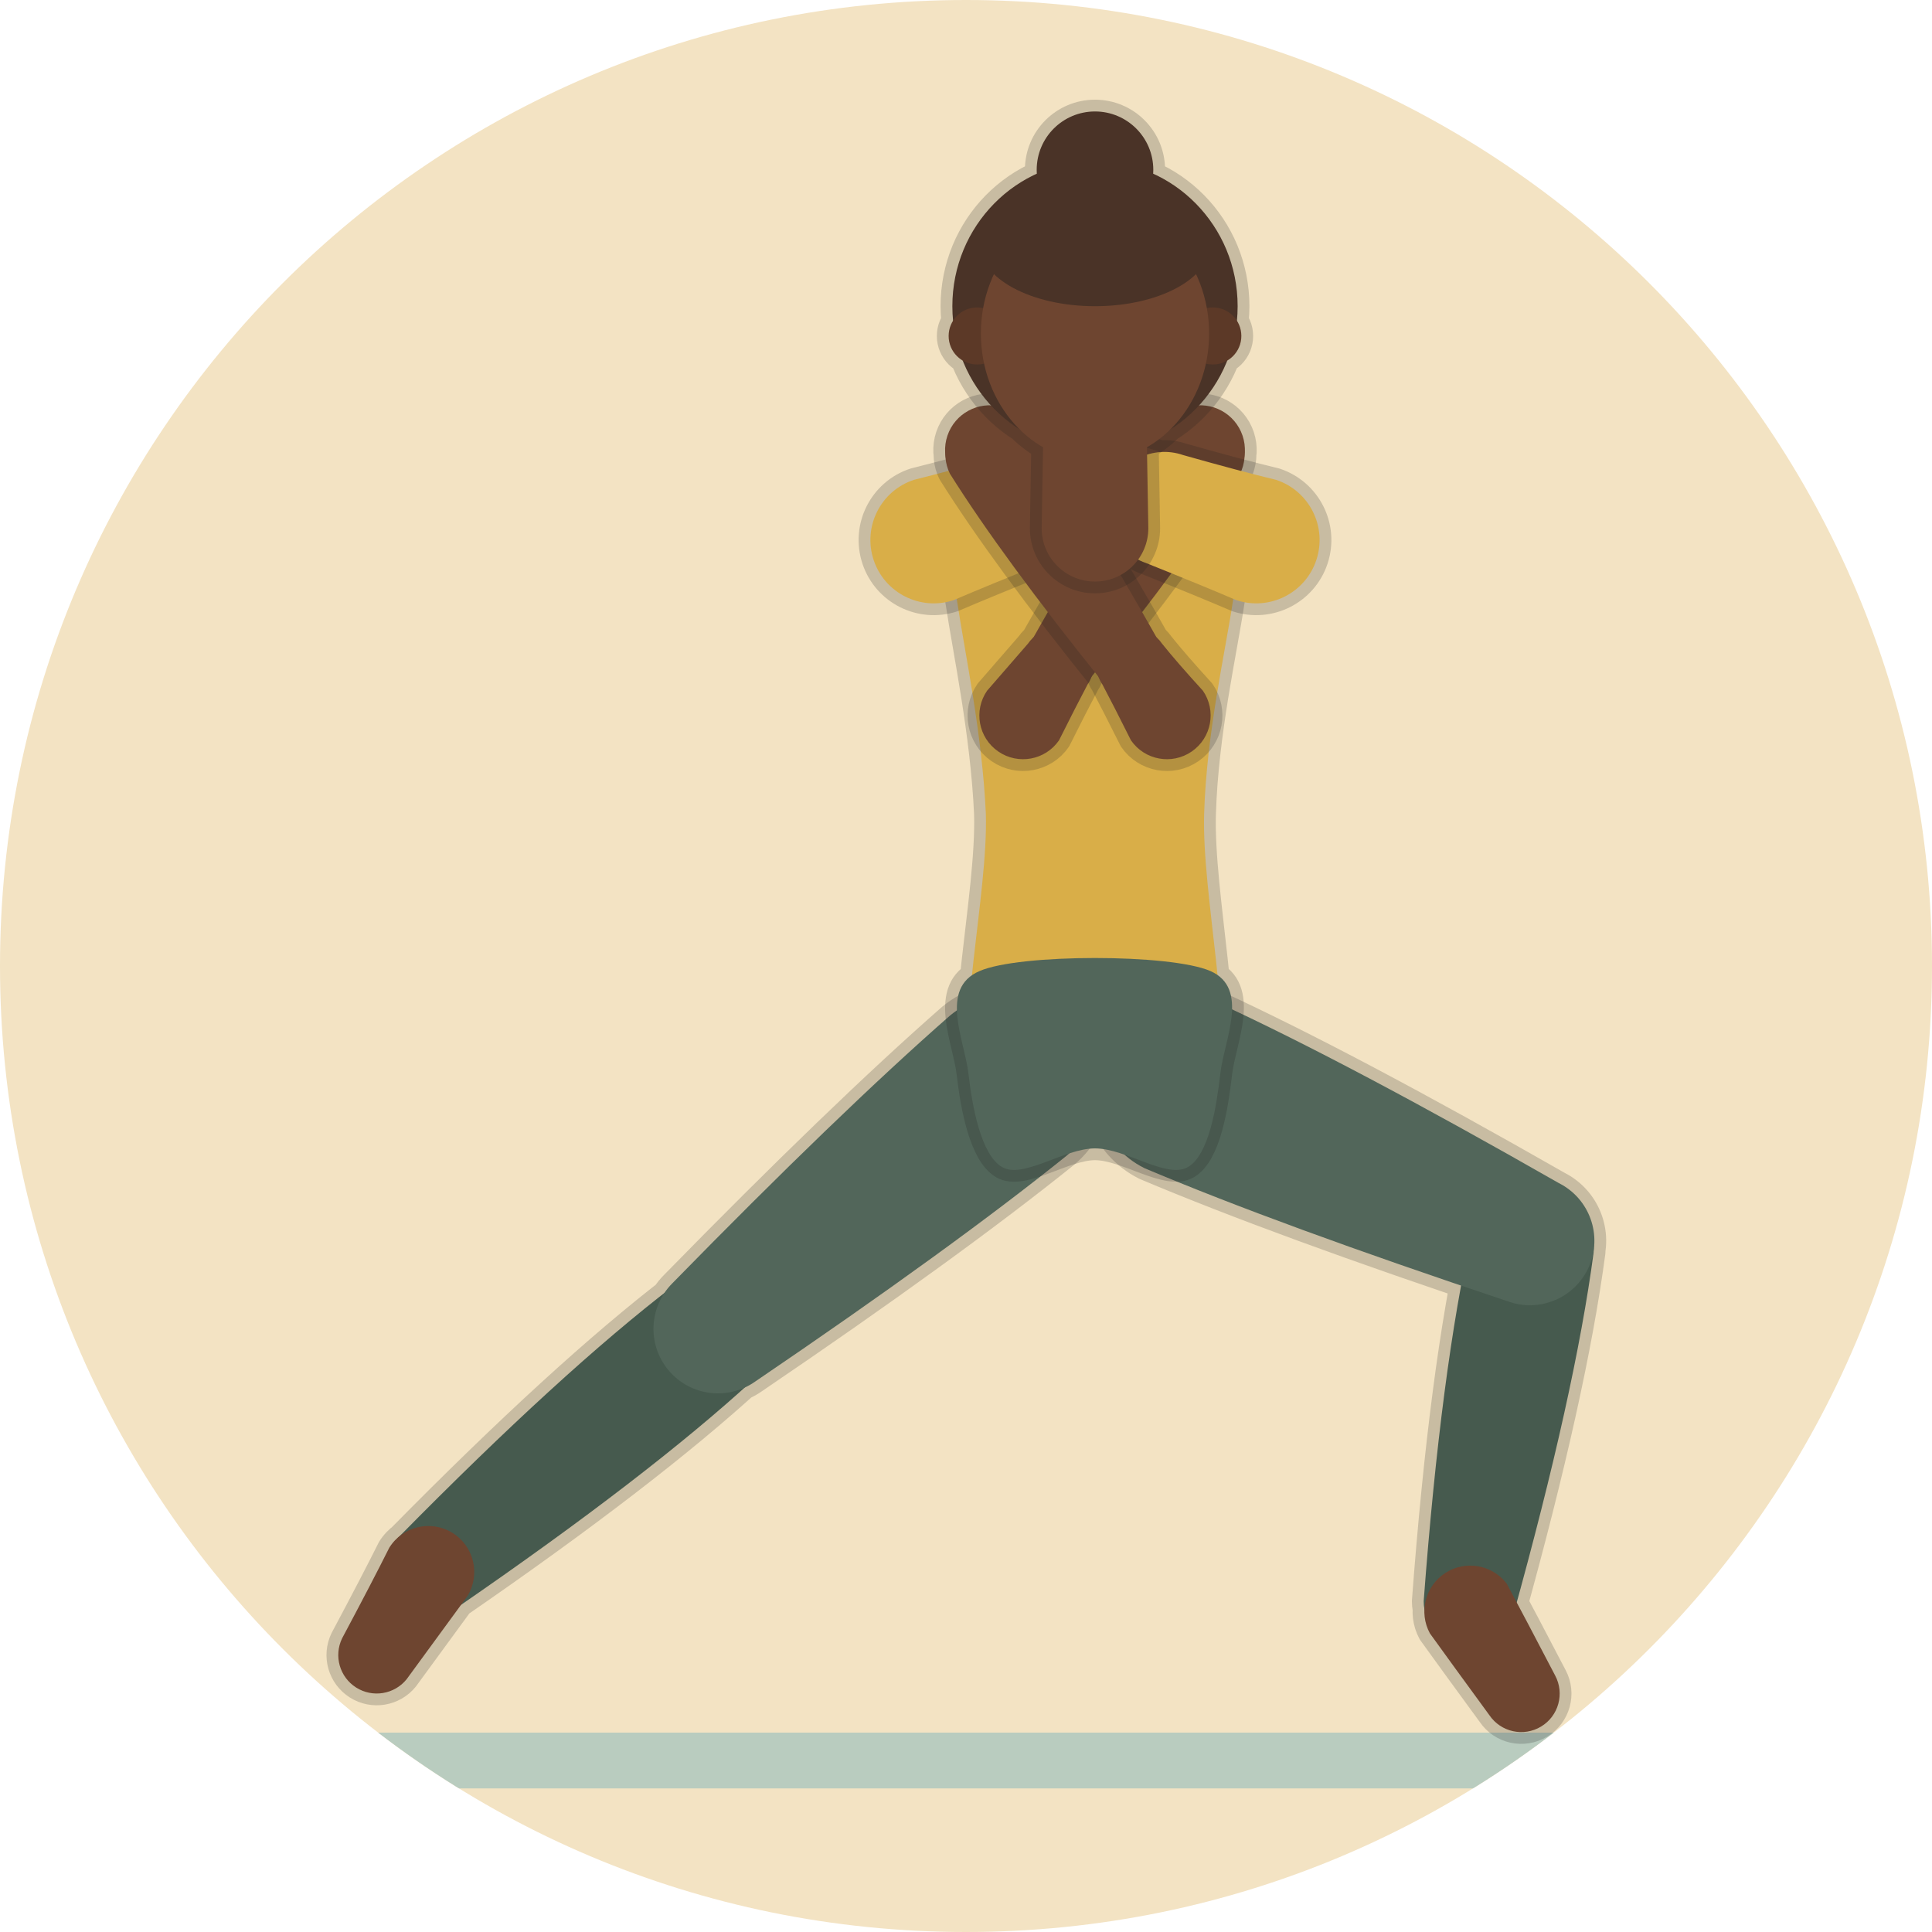
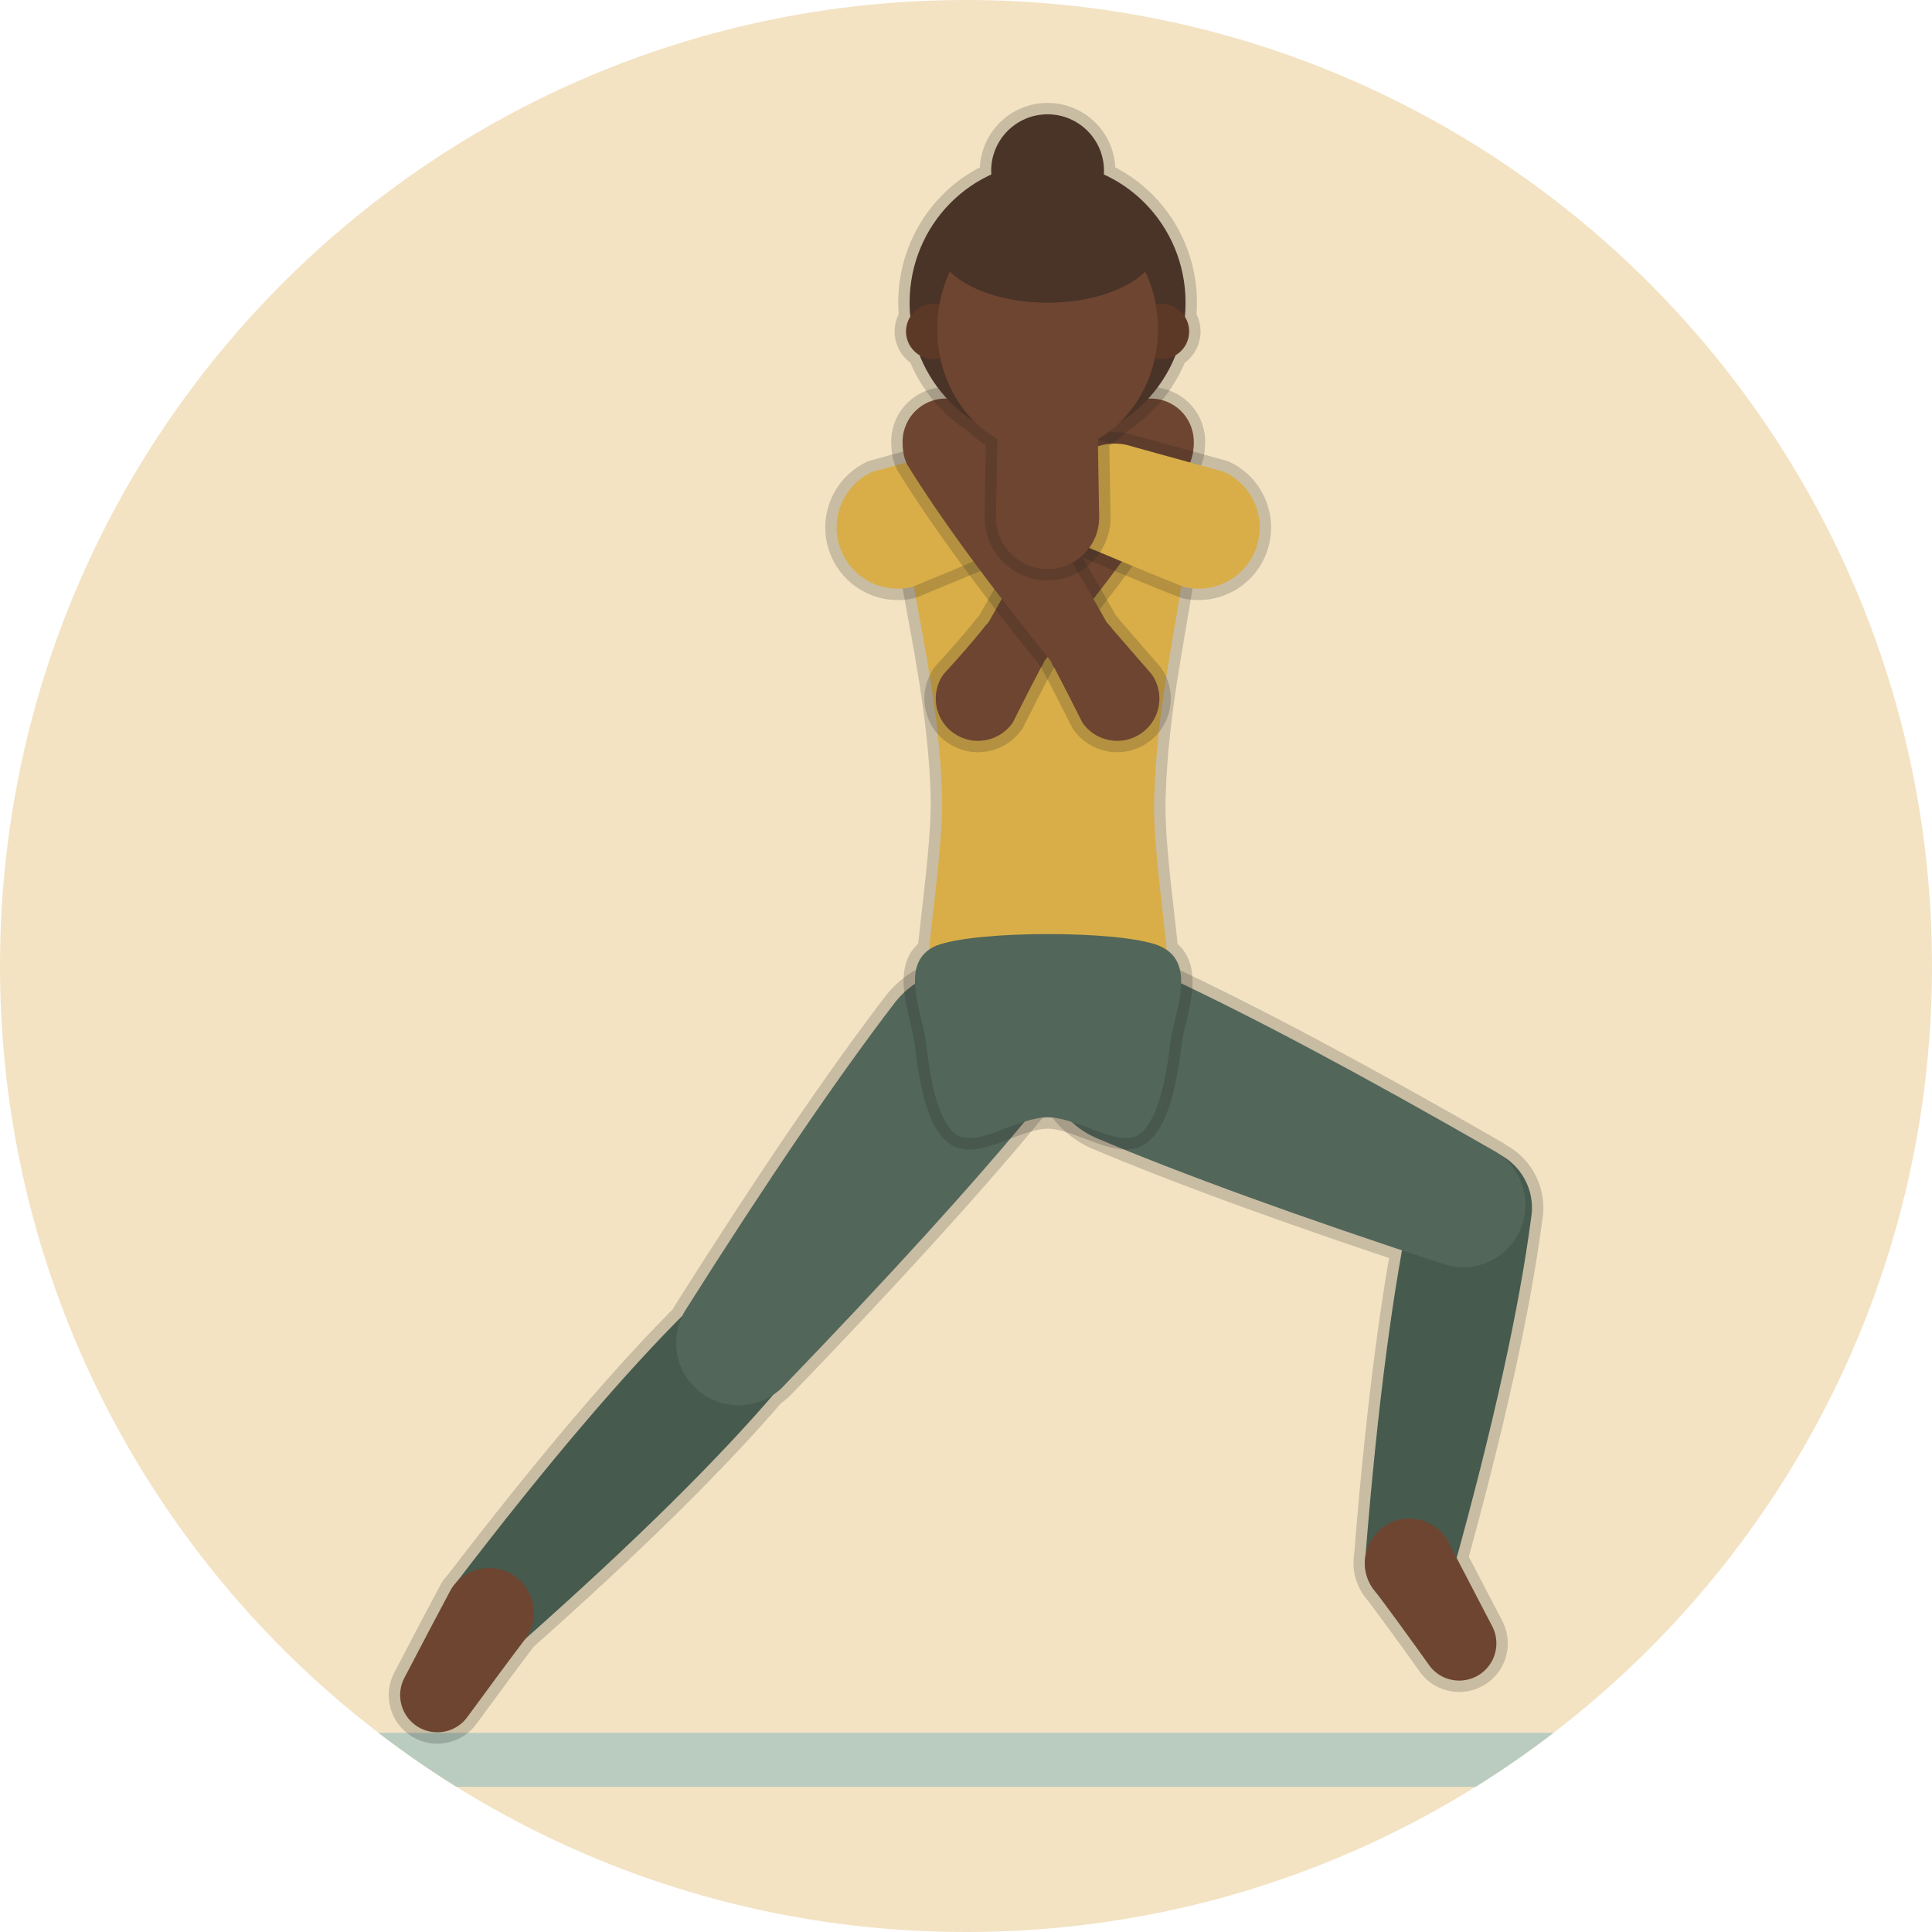
<svg xmlns="http://www.w3.org/2000/svg" viewBox="0 0 200 200" width="400" height="400" role="img" aria-label="Figure facing forward low in a side lunge with one thigh level, the other leg straight and hands in front.">
  <circle cx="100" cy="100" r="100" fill="#F3E3C3" />
  <clipPath id="c18ajd5g">
    <circle cx="100" cy="100" r="100" />
  </clipPath>
  <g clip-path="url(#c18ajd5g)">
-     <g transform="translate(100.0 180.0) scale(1.284)">
-       <rect x="-61.21" y="-0.5" width="122.42" height="4.5" rx="2.2" fill="#B9CCBF" />
+     <g transform="translate(100.0 180.0) scale(1.242)">
+       <rect x="-57.644" y="-0.5" width="115.288" height="4.5" rx="2.2" fill="#B9CCBF" />
      <g>
-         <path d="M-23.6 -36.5Q-32.6 -29.6 -45.7 -16.3A3.7 3.7 0 0 0 -41.0 -10.6Q-25.6 -21.2 -17.2 -28.9A5.0 5.0 0 0 0 -23.6 -36.5ZM-1.3 -58.3Q-10.2 -50.5 -23.7 -36.7A5.2 5.2 0 0 0 -17.0 -28.8Q-1.1 -39.6 8.1 -47.0A7.3 7.3 0 0 0 -1.3 -58.3ZM-46.5 -15.4Q-47.9 -12.6 -50.3 -8.1A3.1 3.1 0 0 0 -45.1 -4.8Q-42.1 -8.9 -40.2 -11.5A3.7 3.7 0 0 0 -46.5 -15.4Z" fill="#1E1F1D" stroke="#1E1F1D" stroke-width="1.9" stroke-linejoin="round" opacity="0.2" />
-         <path d="M-23.6 -36.5Q-32.6 -29.6 -45.7 -16.3A3.7 3.7 0 0 0 -41.0 -10.6Q-25.6 -21.2 -17.2 -28.9A5.0 5.0 0 0 0 -23.6 -36.5Z" fill="#465A4E" />
-         <path d="M-1.3 -58.3Q-10.2 -50.5 -23.7 -36.7A5.2 5.2 0 0 0 -17.0 -28.8Q-1.1 -39.6 8.1 -47.0A7.3 7.3 0 0 0 -1.3 -58.3Z" fill="#52665A" />
-         <path d="M-46.5 -15.4Q-47.9 -12.6 -50.3 -8.1A3.1 3.1 0 0 0 -45.1 -4.8Q-42.1 -8.9 -40.2 -11.5A3.7 3.7 0 0 0 -46.5 -15.4Z" fill="#6E4530" />
+         <path d="M-23.0 -35.9Q-31.1 -27.9 -42.5 -13.0A3.7 3.7 0 0 0 -37.1 -8.0Q-23.1 -20.4 -15.7 -29.1A5.0 5.0 0 0 0 -23.0 -35.9ZM-5.9 -61.4Q-13.1 -52.0 -23.4 -35.7A5.2 5.2 0 0 0 -15.3 -29.3Q-1.9 -43.2 5.6 -52.3A7.3 7.3 0 0 0 -5.9 -61.4ZM-42.9 -12.5Q-44.4 -9.7 -46.8 -5.1A3.1 3.1 0 0 0 -41.5 -1.9Q-38.5 -6.0 -36.6 -8.5A3.7 3.7 0 0 0 -42.9 -12.5Z" fill="#1E1F1D" stroke="#1E1F1D" stroke-width="1.9" stroke-linejoin="round" opacity="0.2" />
+         <path d="M-23.0 -35.9Q-31.1 -27.9 -42.5 -13.0A3.7 3.7 0 0 0 -37.1 -8.0Q-23.1 -20.4 -15.7 -29.1A5.0 5.0 0 0 0 -23.0 -35.9Z" fill="#465A4E" />
+         <path d="M-5.9 -61.4Q-13.1 -52.0 -23.4 -35.7A5.2 5.2 0 0 0 -15.3 -29.3Q-1.9 -43.2 5.6 -52.3A7.3 7.3 0 0 0 -5.9 -61.4Z" fill="#52665A" />
+         <path d="M-42.9 -12.5Q-44.4 -9.7 -46.8 -5.1A3.1 3.1 0 0 0 -41.5 -1.9Q-38.5 -6.0 -36.6 -8.5A3.7 3.7 0 0 0 -42.9 -12.5Z" fill="#6E4530" />
      </g>
      <g>
-         <path d="M40.8 -40.9Q38.3 -29.8 36.9 -11.1A3.7 3.7 0 0 0 44.1 -9.9Q49.1 -27.9 50.6 -39.2A5.0 5.0 0 0 0 40.8 -40.9ZM14.4 -46.0Q25.3 -41.4 43.6 -35.3A5.2 5.2 0 0 0 47.8 -44.8Q31.0 -54.4 20.4 -59.3A7.3 7.3 0 0 0 14.4 -46.0ZM37.4 -8.5Q39.2 -6.0 42.2 -1.9A3.1 3.1 0 0 0 47.5 -5.1Q45.1 -9.7 43.6 -12.5A3.7 3.7 0 0 0 37.4 -8.5Z" fill="#1E1F1D" stroke="#1E1F1D" stroke-width="1.9" stroke-linejoin="round" opacity="0.2" />
-         <path d="M40.8 -40.9Q38.3 -29.8 36.9 -11.1A3.7 3.7 0 0 0 44.1 -9.9Q49.1 -27.9 50.6 -39.2A5.0 5.0 0 0 0 40.8 -40.9Z" fill="#465A4E" />
-         <path d="M14.4 -46.0Q25.3 -41.4 43.6 -35.3A5.2 5.2 0 0 0 47.8 -44.8Q31.0 -54.4 20.4 -59.3A7.3 7.3 0 0 0 14.4 -46.0Z" fill="#52665A" />
-         <path d="M37.4 -8.5Q39.2 -6.0 42.2 -1.9A3.1 3.1 0 0 0 47.5 -5.1Q45.1 -9.7 43.6 -12.5A3.7 3.7 0 0 0 37.4 -8.5Z" fill="#6E4530" />
+         <path d="M37.2 -45.1Q34.8 -34.0 33.3 -15.3A3.7 3.7 0 0 0 40.6 -14.0Q45.6 -32.0 47.1 -43.4A5.0 5.0 0 0 0 37.2 -45.1ZM10.8 -50.1Q21.7 -45.5 40.0 -39.5A5.2 5.2 0 0 0 44.2 -48.9Q27.5 -58.5 16.8 -63.5A7.3 7.3 0 0 0 10.8 -50.1ZM33.8 -12.7Q35.7 -10.2 38.7 -6.0A3.1 3.1 0 0 0 43.9 -9.3Q41.5 -13.9 40.1 -16.6A3.7 3.7 0 0 0 33.8 -12.7Z" fill="#1E1F1D" stroke="#1E1F1D" stroke-width="1.9" stroke-linejoin="round" opacity="0.2" />
+         <path d="M37.2 -45.1Q34.8 -34.0 33.3 -15.3A3.7 3.7 0 0 0 40.6 -14.0Q45.6 -32.0 47.1 -43.4A5.0 5.0 0 0 0 37.2 -45.1Z" fill="#465A4E" />
+         <path d="M10.8 -50.1Q21.7 -45.5 40.0 -39.5A5.2 5.2 0 0 0 44.2 -48.9Q27.5 -58.5 16.8 -63.5A7.3 7.3 0 0 0 10.8 -50.1Z" fill="#52665A" />
+         <path d="M33.8 -12.7Q35.7 -10.2 38.7 -6.0A3.1 3.1 0 0 0 43.9 -9.3Q41.5 -13.9 40.1 -16.6A3.7 3.7 0 0 0 33.8 -12.7Z" fill="#6E4530" />
      </g>
      <g>
-         <path d="M0.6 -52.6C-0.9 -57.0 1.8 -68.1 1.6 -74.6C1.3 -81.1 -0.1 -87.6 -0.7 -91.6C-1.3 -95.6 -2.8 -96.9 -2.2 -98.6C-1.6 -100.4 -0.5 -101.6 2.9 -102.2C6.2 -102.8 14.6 -102.8 17.9 -102.2C21.3 -101.6 22.4 -100.4 23.0 -98.6C23.6 -96.9 22.1 -95.6 21.5 -91.6C20.9 -87.6 19.4 -81.1 19.2 -74.6C19.0 -68.1 21.6 -57.0 20.2 -52.6C18.7 -48.3 13.6 -48.6 10.4 -48.6C7.1 -48.6 2.1 -48.3 0.6 -52.6ZM0.2 -53.6C-0.1 -56.3 -2.2 -60.5 1.1 -61.9C4.3 -63.3 16.5 -63.3 19.7 -61.9C22.9 -60.5 20.8 -56.3 20.5 -53.6C20.2 -51.0 19.6 -47.1 17.9 -46.1C16.2 -45.1 12.9 -47.6 10.4 -47.6C7.9 -47.6 4.6 -45.1 2.9 -46.1C1.2 -47.1 0.5 -51.0 0.2 -53.6Z" fill="#1E1F1D" stroke="#1E1F1D" stroke-width="1.9" stroke-linejoin="round" opacity="0.2" />
-         <path d="M0.6 -52.6C-0.9 -57.0 1.8 -68.1 1.6 -74.6C1.3 -81.1 -0.1 -87.6 -0.7 -91.6C-1.3 -95.6 -2.8 -96.9 -2.2 -98.6C-1.6 -100.4 -0.5 -101.6 2.9 -102.2C6.2 -102.8 14.6 -102.8 17.9 -102.2C21.3 -101.6 22.4 -100.4 23.0 -98.6C23.6 -96.9 22.1 -95.6 21.5 -91.6C20.9 -87.6 19.4 -81.1 19.2 -74.6C19.0 -68.1 21.6 -57.0 20.2 -52.6C18.7 -48.3 13.6 -48.6 10.4 -48.6C7.1 -48.6 2.1 -48.3 0.6 -52.6Z" fill="#D9AE48" />
-         <path d="M0.2 -53.6C-0.1 -56.3 -2.2 -60.5 1.1 -61.9C4.3 -63.3 16.5 -63.3 19.7 -61.9C22.9 -60.5 20.8 -56.3 20.5 -53.6C20.2 -51.0 19.6 -47.1 17.9 -46.1C16.2 -45.1 12.9 -47.6 10.4 -47.6C7.9 -47.6 4.6 -45.1 2.9 -46.1C1.2 -47.1 0.5 -51.0 0.2 -53.6Z" fill="#52665A" />
+         <path d="M-3.0 -56.8C-4.4 -61.2 -1.8 -72.3 -2.0 -78.8C-2.2 -85.3 -3.6 -91.8 -4.3 -95.8C-4.9 -99.8 -6.4 -101.1 -5.8 -102.8C-5.2 -104.6 -4.0 -105.8 -0.7 -106.4C2.7 -107.0 11.0 -107.0 14.3 -106.4C17.7 -105.8 18.8 -104.6 19.4 -102.8C20.0 -101.1 18.5 -99.8 17.9 -95.8C17.3 -91.8 15.9 -85.3 15.7 -78.8C15.4 -72.3 18.1 -61.2 16.6 -56.8C15.1 -52.5 10.1 -52.8 6.8 -52.8C3.6 -52.8 -1.5 -52.5 -3.0 -56.8ZM-3.3 -57.8C-3.6 -60.5 -5.7 -64.7 -2.5 -66.1C0.8 -67.4 12.9 -67.4 16.1 -66.1C19.4 -64.7 17.3 -60.5 17.0 -57.8C16.7 -55.2 16.0 -51.3 14.3 -50.3C12.6 -49.3 9.3 -51.8 6.8 -51.8C4.3 -51.8 1.0 -49.3 -0.7 -50.3C-2.4 -51.3 -3.0 -55.2 -3.3 -57.8Z" fill="#1E1F1D" stroke="#1E1F1D" stroke-width="1.9" stroke-linejoin="round" opacity="0.2" />
+         <path d="M-3.0 -56.8C-4.4 -61.2 -1.8 -72.3 -2.0 -78.8C-2.2 -85.3 -3.6 -91.8 -4.3 -95.8C-4.9 -99.8 -6.4 -101.1 -5.8 -102.8C-5.2 -104.6 -4.0 -105.8 -0.7 -106.4C2.7 -107.0 11.0 -107.0 14.3 -106.4C17.7 -105.8 18.8 -104.6 19.4 -102.8C20.0 -101.1 18.5 -99.8 17.9 -95.8C17.3 -91.8 15.9 -85.3 15.7 -78.8C15.4 -72.3 18.1 -61.2 16.6 -56.8C15.1 -52.5 10.1 -52.8 6.8 -52.8C3.6 -52.8 -1.5 -52.5 -3.0 -56.8Z" fill="#D9AE48" />
+         <path d="M-3.3 -57.8C-3.6 -60.5 -5.7 -64.7 -2.5 -66.1C0.8 -67.4 12.9 -67.4 16.1 -66.1C19.4 -64.7 17.3 -60.5 17.0 -57.8C16.7 -55.2 16.0 -51.3 14.3 -50.3C12.6 -49.3 9.3 -51.8 6.8 -51.8C4.3 -51.8 1.0 -49.3 -0.7 -50.3C-2.4 -51.3 -3.0 -55.2 -3.3 -57.8Z" fill="#52665A" />
      </g>
      <g>
-         <path d="M-1.2 -92.5Q7.1 -95.2 20.3 -100.6A3.6 3.6 0 0 0 18.0 -107.4Q4.2 -103.7 -4.0 -100.8A4.4 4.4 0 0 0 -1.2 -92.5ZM-1.0 -91.8Q1.8 -93.0 6.3 -94.8A4.6 4.6 0 0 0 3.3 -103.5Q-1.4 -102.2 -4.2 -101.5A5.1 5.1 0 0 0 -1.0 -91.8ZM16.2 -106.0Q11.5 -99.6 5.1 -88.2A2.8 2.8 0 0 0 9.7 -85.1Q17.9 -95.3 22.1 -102.0A3.6 3.6 0 0 0 16.2 -106.0ZM5.0 -88.3Q3.7 -86.8 1.7 -84.5A3.5 3.5 0 0 0 7.5 -80.5Q8.9 -83.3 9.8 -85.0A2.9 2.9 0 0 0 5.0 -88.3Z" fill="#1E1F1D" stroke="#1E1F1D" stroke-width="1.9" stroke-linejoin="round" opacity="0.2" />
-         <path d="M-1.2 -92.5Q7.1 -95.2 20.3 -100.6A3.6 3.6 0 0 0 18.0 -107.4Q4.2 -103.7 -4.0 -100.8A4.4 4.4 0 0 0 -1.2 -92.5Z" fill="#6E4530" />
-         <path d="M-1.0 -91.8Q1.8 -93.0 6.3 -94.8A4.6 4.6 0 0 0 3.3 -103.5Q-1.4 -102.2 -4.2 -101.5A5.1 5.1 0 0 0 -1.0 -91.8Z" fill="#D9AE48" />
-         <path d="M16.2 -106.0Q11.5 -99.6 5.1 -88.2A2.8 2.8 0 0 0 9.7 -85.1Q17.9 -95.3 22.1 -102.0A3.6 3.6 0 0 0 16.2 -106.0Z" fill="#6E4530" />
-         <path d="M5.0 -88.3Q3.7 -86.8 1.7 -84.5A3.5 3.5 0 0 0 7.5 -80.5Q8.9 -83.3 9.8 -85.0A2.9 2.9 0 0 0 5.0 -88.3Z" fill="#6E4530" />
+         <path d="M-4.8 -96.6Q3.5 -99.4 16.8 -104.8A3.6 3.6 0 0 0 14.5 -111.6Q0.7 -107.9 -7.6 -105.0A4.4 4.4 0 0 0 -4.8 -96.6ZM-4.5 -96.0Q-1.8 -97.1 2.7 -99.0A4.6 4.6 0 0 0 -0.2 -107.7Q-4.9 -106.4 -7.8 -105.6A5.1 5.1 0 0 0 -4.5 -96.0ZM12.7 -110.2Q7.9 -103.8 1.5 -92.4A2.8 2.8 0 0 0 6.1 -89.3Q14.3 -99.4 18.6 -106.2A3.6 3.6 0 0 0 12.7 -110.2ZM1.4 -92.5Q0.2 -91.0 -1.9 -88.7A3.5 3.5 0 0 0 3.9 -84.7Q5.3 -87.5 6.2 -89.2A2.9 2.9 0 0 0 1.4 -92.5Z" fill="#1E1F1D" stroke="#1E1F1D" stroke-width="1.9" stroke-linejoin="round" opacity="0.2" />
+         <path d="M-4.8 -96.6Q3.5 -99.4 16.8 -104.8A3.6 3.6 0 0 0 14.5 -111.6Q0.7 -107.9 -7.6 -105.0A4.4 4.4 0 0 0 -4.8 -96.6Z" fill="#6E4530" />
+         <path d="M-4.5 -96.0Q-1.8 -97.1 2.7 -99.0A4.6 4.6 0 0 0 -0.2 -107.7Q-4.9 -106.4 -7.8 -105.6A5.1 5.1 0 0 0 -4.5 -96.0Z" fill="#D9AE48" />
+         <path d="M12.7 -110.2Q7.9 -103.8 1.5 -92.4A2.8 2.8 0 0 0 6.1 -89.3Q14.3 -99.4 18.6 -106.2A3.6 3.6 0 0 0 12.7 -110.2Z" fill="#6E4530" />
+         <path d="M1.4 -92.5Q0.2 -91.0 -1.9 -88.7A3.5 3.5 0 0 0 3.9 -84.7Q5.3 -87.5 6.2 -89.2A2.9 2.9 0 0 0 1.4 -92.5Z" fill="#6E4530" />
      </g>
      <g>
-         <path d="M24.8 -100.8Q16.6 -103.7 2.8 -107.4A3.6 3.6 0 0 0 0.5 -100.6Q13.7 -95.2 22.0 -92.5A4.4 4.4 0 0 0 24.8 -100.8ZM25.0 -101.5Q22.1 -102.2 17.5 -103.5A4.6 4.6 0 0 0 14.5 -94.8Q19.0 -93.0 21.8 -91.8A5.1 5.1 0 0 0 25.0 -101.5ZM-1.3 -102.0Q2.9 -95.3 11.1 -85.1A2.8 2.8 0 0 0 15.7 -88.2Q9.3 -99.6 4.6 -106.0A3.6 3.6 0 0 0 -1.3 -102.0ZM11.0 -85.0Q11.9 -83.3 13.3 -80.5A3.5 3.5 0 0 0 19.1 -84.5Q17.0 -86.8 15.8 -88.3A2.9 2.9 0 0 0 11.0 -85.0Z" fill="#1E1F1D" stroke="#1E1F1D" stroke-width="1.9" stroke-linejoin="round" opacity="0.2" />
-         <path d="M24.8 -100.8Q16.6 -103.7 2.8 -107.4A3.6 3.6 0 0 0 0.5 -100.6Q13.7 -95.2 22.0 -92.5A4.4 4.4 0 0 0 24.8 -100.8Z" fill="#6E4530" />
-         <path d="M25.0 -101.5Q22.1 -102.2 17.5 -103.5A4.6 4.6 0 0 0 14.5 -94.8Q19.0 -93.0 21.8 -91.8A5.1 5.1 0 0 0 25.0 -101.5Z" fill="#D9AE48" />
-         <path d="M-1.3 -102.0Q2.9 -95.3 11.1 -85.1A2.8 2.8 0 0 0 15.7 -88.2Q9.3 -99.6 4.6 -106.0A3.6 3.6 0 0 0 -1.3 -102.0Z" fill="#6E4530" />
-         <path d="M11.0 -85.0Q11.9 -83.3 13.3 -80.5A3.5 3.5 0 0 0 19.1 -84.5Q17.0 -86.8 15.8 -88.3A2.9 2.9 0 0 0 11.0 -85.0Z" fill="#6E4530" />
+         <path d="M21.2 -105.0Q13.0 -107.9 -0.8 -111.6A3.6 3.6 0 0 0 -3.1 -104.8Q10.1 -99.4 18.4 -96.6A4.4 4.4 0 0 0 21.2 -105.0ZM21.5 -105.6Q18.6 -106.4 13.9 -107.7A4.6 4.6 0 0 0 10.9 -99.0Q15.4 -97.1 18.2 -96.0A5.1 5.1 0 0 0 21.5 -105.6ZM-4.9 -106.2Q-0.7 -99.4 7.5 -89.3A2.8 2.8 0 0 0 12.1 -92.4Q5.7 -103.8 1.0 -110.2A3.6 3.6 0 0 0 -4.9 -106.2ZM7.4 -89.2Q8.3 -87.5 9.7 -84.7A3.5 3.5 0 0 0 15.5 -88.7Q13.5 -91.0 12.2 -92.5A2.9 2.9 0 0 0 7.4 -89.2Z" fill="#1E1F1D" stroke="#1E1F1D" stroke-width="1.9" stroke-linejoin="round" opacity="0.2" />
+         <path d="M21.2 -105.0Q13.0 -107.9 -0.8 -111.6A3.6 3.6 0 0 0 -3.1 -104.8Q10.1 -99.4 18.4 -96.6A4.4 4.4 0 0 0 21.2 -105.0Z" fill="#6E4530" />
+         <path d="M21.5 -105.6Q18.6 -106.4 13.9 -107.7A4.6 4.6 0 0 0 10.9 -99.0Q15.4 -97.1 18.2 -96.0A5.1 5.1 0 0 0 21.5 -105.6Z" fill="#D9AE48" />
+         <path d="M-4.9 -106.2Q-0.7 -99.4 7.5 -89.3A2.8 2.8 0 0 0 12.1 -92.4Q5.7 -103.8 1.0 -110.2A3.6 3.6 0 0 0 -4.9 -106.2Z" fill="#6E4530" />
+         <path d="M7.4 -89.2Q8.3 -87.5 9.7 -84.7A3.5 3.5 0 0 0 15.5 -88.7Q13.5 -91.0 12.2 -92.5A2.9 2.9 0 0 0 7.4 -89.2Z" fill="#6E4530" />
      </g>
      <g>
-         <path d="M14.7 -97.6Q14.6 -103.9 14.4 -114.1A4.0 4.0 0 0 0 6.4 -114.1Q6.2 -103.9 6.1 -97.6A4.3 4.3 0 0 0 14.7 -97.6ZM10.4 -121.8A4.7 4.7 0.0 1 0 10.4 -131.2A4.7 4.7 0.0 1 0 10.4 -121.8ZM10.4 -103.8A11.5 11.7 0.0 1 0 10.4 -127.2A11.5 11.7 0.0 1 0 10.4 -103.8ZM19.9 -110.8A2.3 2.3 0.0 1 0 19.9 -115.4A2.3 2.3 0.0 1 0 19.9 -110.8ZM0.9 -110.8A2.3 2.3 0.0 1 0 0.9 -115.4A2.3 2.3 0.0 1 0 0.9 -110.8ZM10.4 -103.0A9.2 10.3 0.0 1 0 10.4 -123.6A9.2 10.3 0.0 1 0 10.4 -103.0ZM10.4 -115.5A9.3 5.0 0.0 1 0 10.4 -125.5A9.3 5.0 0.0 1 0 10.4 -115.5Z" fill="#1E1F1D" stroke="#1E1F1D" stroke-width="1.9" stroke-linejoin="round" opacity="0.2" />
-         <path d="M14.7 -97.6Q14.6 -103.9 14.4 -114.1A4.0 4.0 0 0 0 6.4 -114.1Q6.2 -103.9 6.1 -97.6A4.3 4.3 0 0 0 14.7 -97.6Z" fill="#6E4530" />
-         <path d="M10.4 -121.8A4.7 4.7 0.0 1 0 10.4 -131.2A4.7 4.7 0.0 1 0 10.4 -121.8Z" fill="#4A3327" />
-         <path d="M10.4 -103.8A11.5 11.7 0.0 1 0 10.4 -127.2A11.5 11.7 0.0 1 0 10.4 -103.8Z" fill="#4A3327" />
-         <path d="M19.9 -110.8A2.3 2.3 0.0 1 0 19.9 -115.4A2.3 2.3 0.0 1 0 19.9 -110.8Z" fill="#5C3927" />
-         <path d="M0.9 -110.8A2.3 2.3 0.0 1 0 0.9 -115.4A2.3 2.3 0.0 1 0 0.9 -110.8Z" fill="#5C3927" />
-         <path d="M10.4 -103.0A9.2 10.3 0.0 1 0 10.4 -123.6A9.2 10.3 0.0 1 0 10.4 -103.0Z" fill="#6E4530" />
-         <path d="M10.4 -115.5A9.3 5.0 0.0 1 0 10.4 -125.5A9.3 5.0 0.0 1 0 10.4 -115.5Z" fill="#4A3327" />
+         <path d="M11.1 -101.8Q11.0 -108.1 10.8 -118.3A4.0 4.0 0 0 0 2.8 -118.3Q2.6 -108.1 2.5 -101.8A4.3 4.3 0 0 0 11.1 -101.8ZM6.8 -126.0A4.7 4.7 0.0 1 0 6.8 -135.4A4.7 4.7 0.0 1 0 6.8 -126.0ZM6.8 -108.0A11.5 11.7 0.0 1 0 6.8 -131.4A11.5 11.7 0.0 1 0 6.8 -108.0ZM16.3 -115.0A2.3 2.3 0.0 1 0 16.3 -119.6A2.3 2.3 0.0 1 0 16.3 -115.0ZM-2.7 -115.0A2.3 2.3 0.0 1 0 -2.7 -119.6A2.3 2.3 0.0 1 0 -2.7 -115.0ZM6.8 -107.2A9.2 10.3 0.0 1 0 6.8 -127.8A9.2 10.3 0.0 1 0 6.8 -107.2ZM6.8 -119.7A9.3 5.0 0.0 1 0 6.8 -129.7A9.3 5.0 0.0 1 0 6.8 -119.7Z" fill="#1E1F1D" stroke="#1E1F1D" stroke-width="1.9" stroke-linejoin="round" opacity="0.2" />
+         <path d="M11.1 -101.8Q11.0 -108.1 10.8 -118.3A4.0 4.0 0 0 0 2.8 -118.3Q2.6 -108.1 2.5 -101.8A4.3 4.3 0 0 0 11.1 -101.8Z" fill="#6E4530" />
+         <path d="M6.8 -126.0A4.7 4.7 0.0 1 0 6.8 -135.4A4.7 4.7 0.0 1 0 6.8 -126.0Z" fill="#4A3327" />
+         <path d="M6.8 -108.0A11.5 11.7 0.0 1 0 6.8 -131.4A11.5 11.7 0.0 1 0 6.8 -108.0Z" fill="#4A3327" />
+         <path d="M16.3 -115.0A2.3 2.3 0.0 1 0 16.3 -119.6A2.3 2.3 0.0 1 0 16.3 -115.0Z" fill="#5C3927" />
+         <path d="M-2.7 -115.0A2.3 2.3 0.0 1 0 -2.7 -119.6A2.3 2.3 0.0 1 0 -2.7 -115.0Z" fill="#5C3927" />
+         <path d="M6.8 -107.2A9.2 10.3 0.0 1 0 6.8 -127.8A9.2 10.3 0.0 1 0 6.8 -107.2Z" fill="#6E4530" />
+         <path d="M6.8 -119.7A9.3 5.0 0.0 1 0 6.8 -129.7A9.3 5.0 0.0 1 0 6.8 -119.7Z" fill="#4A3327" />
      </g>
    </g>
  </g>
</svg>
